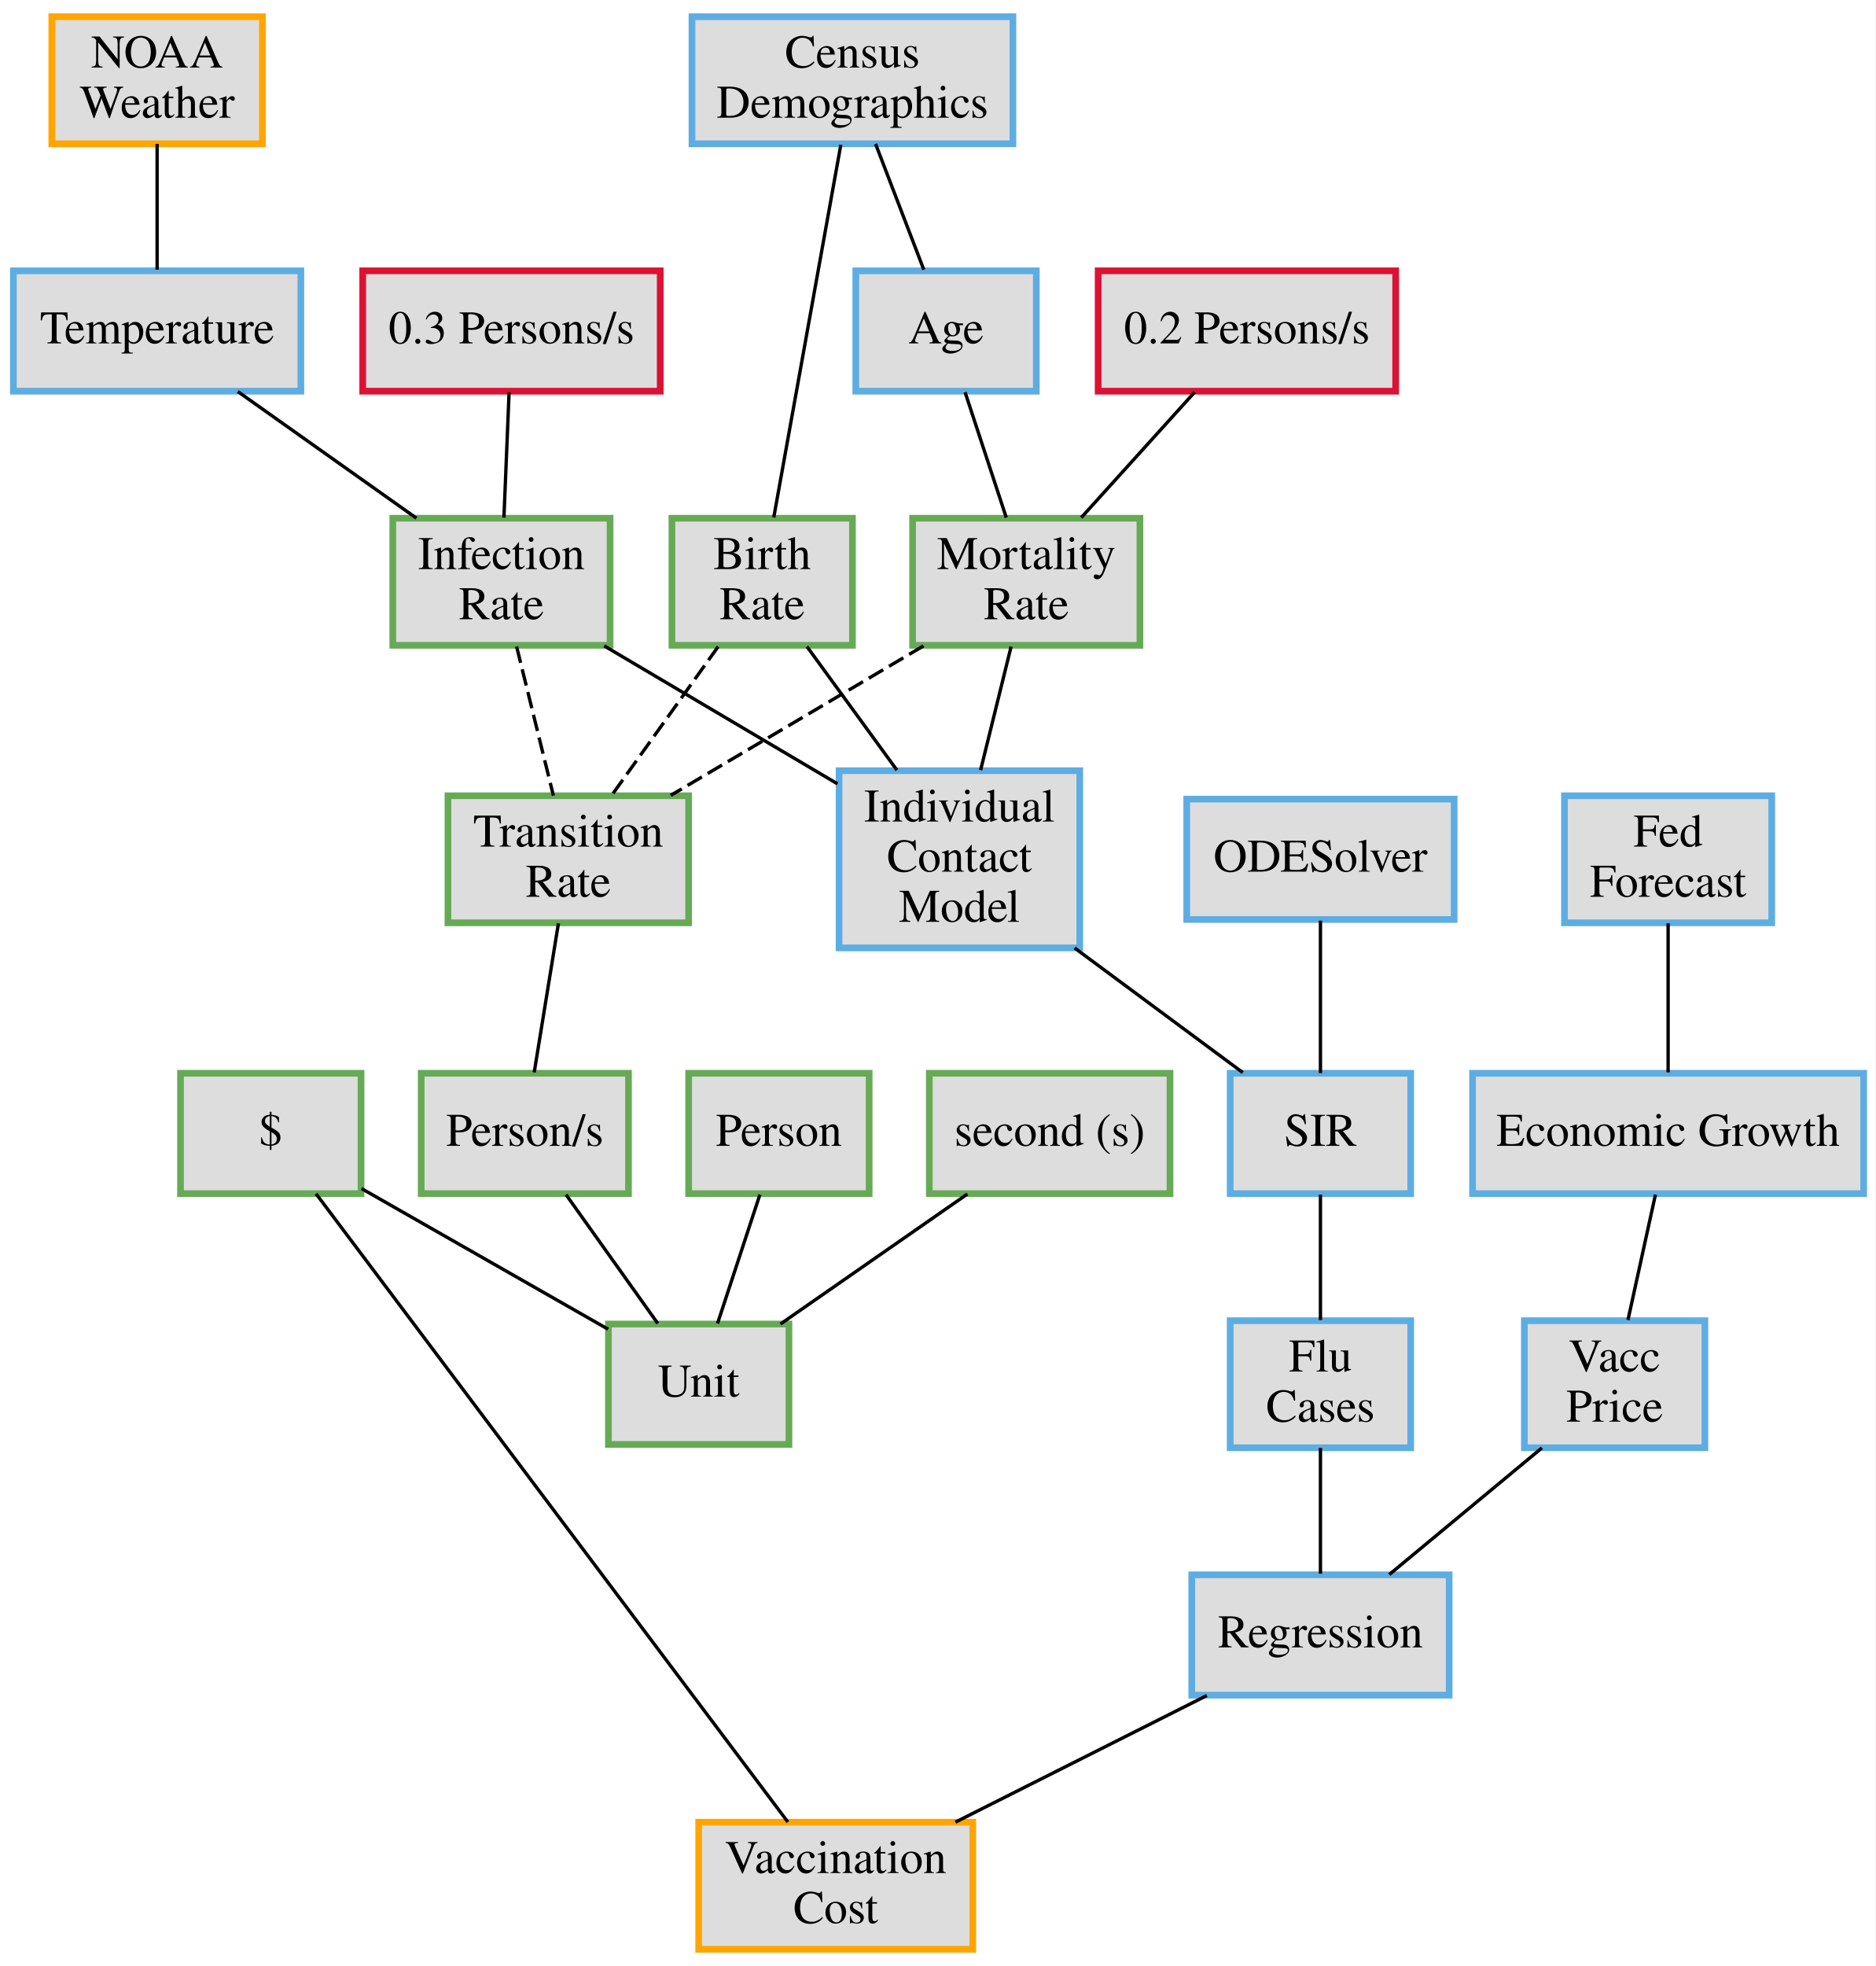
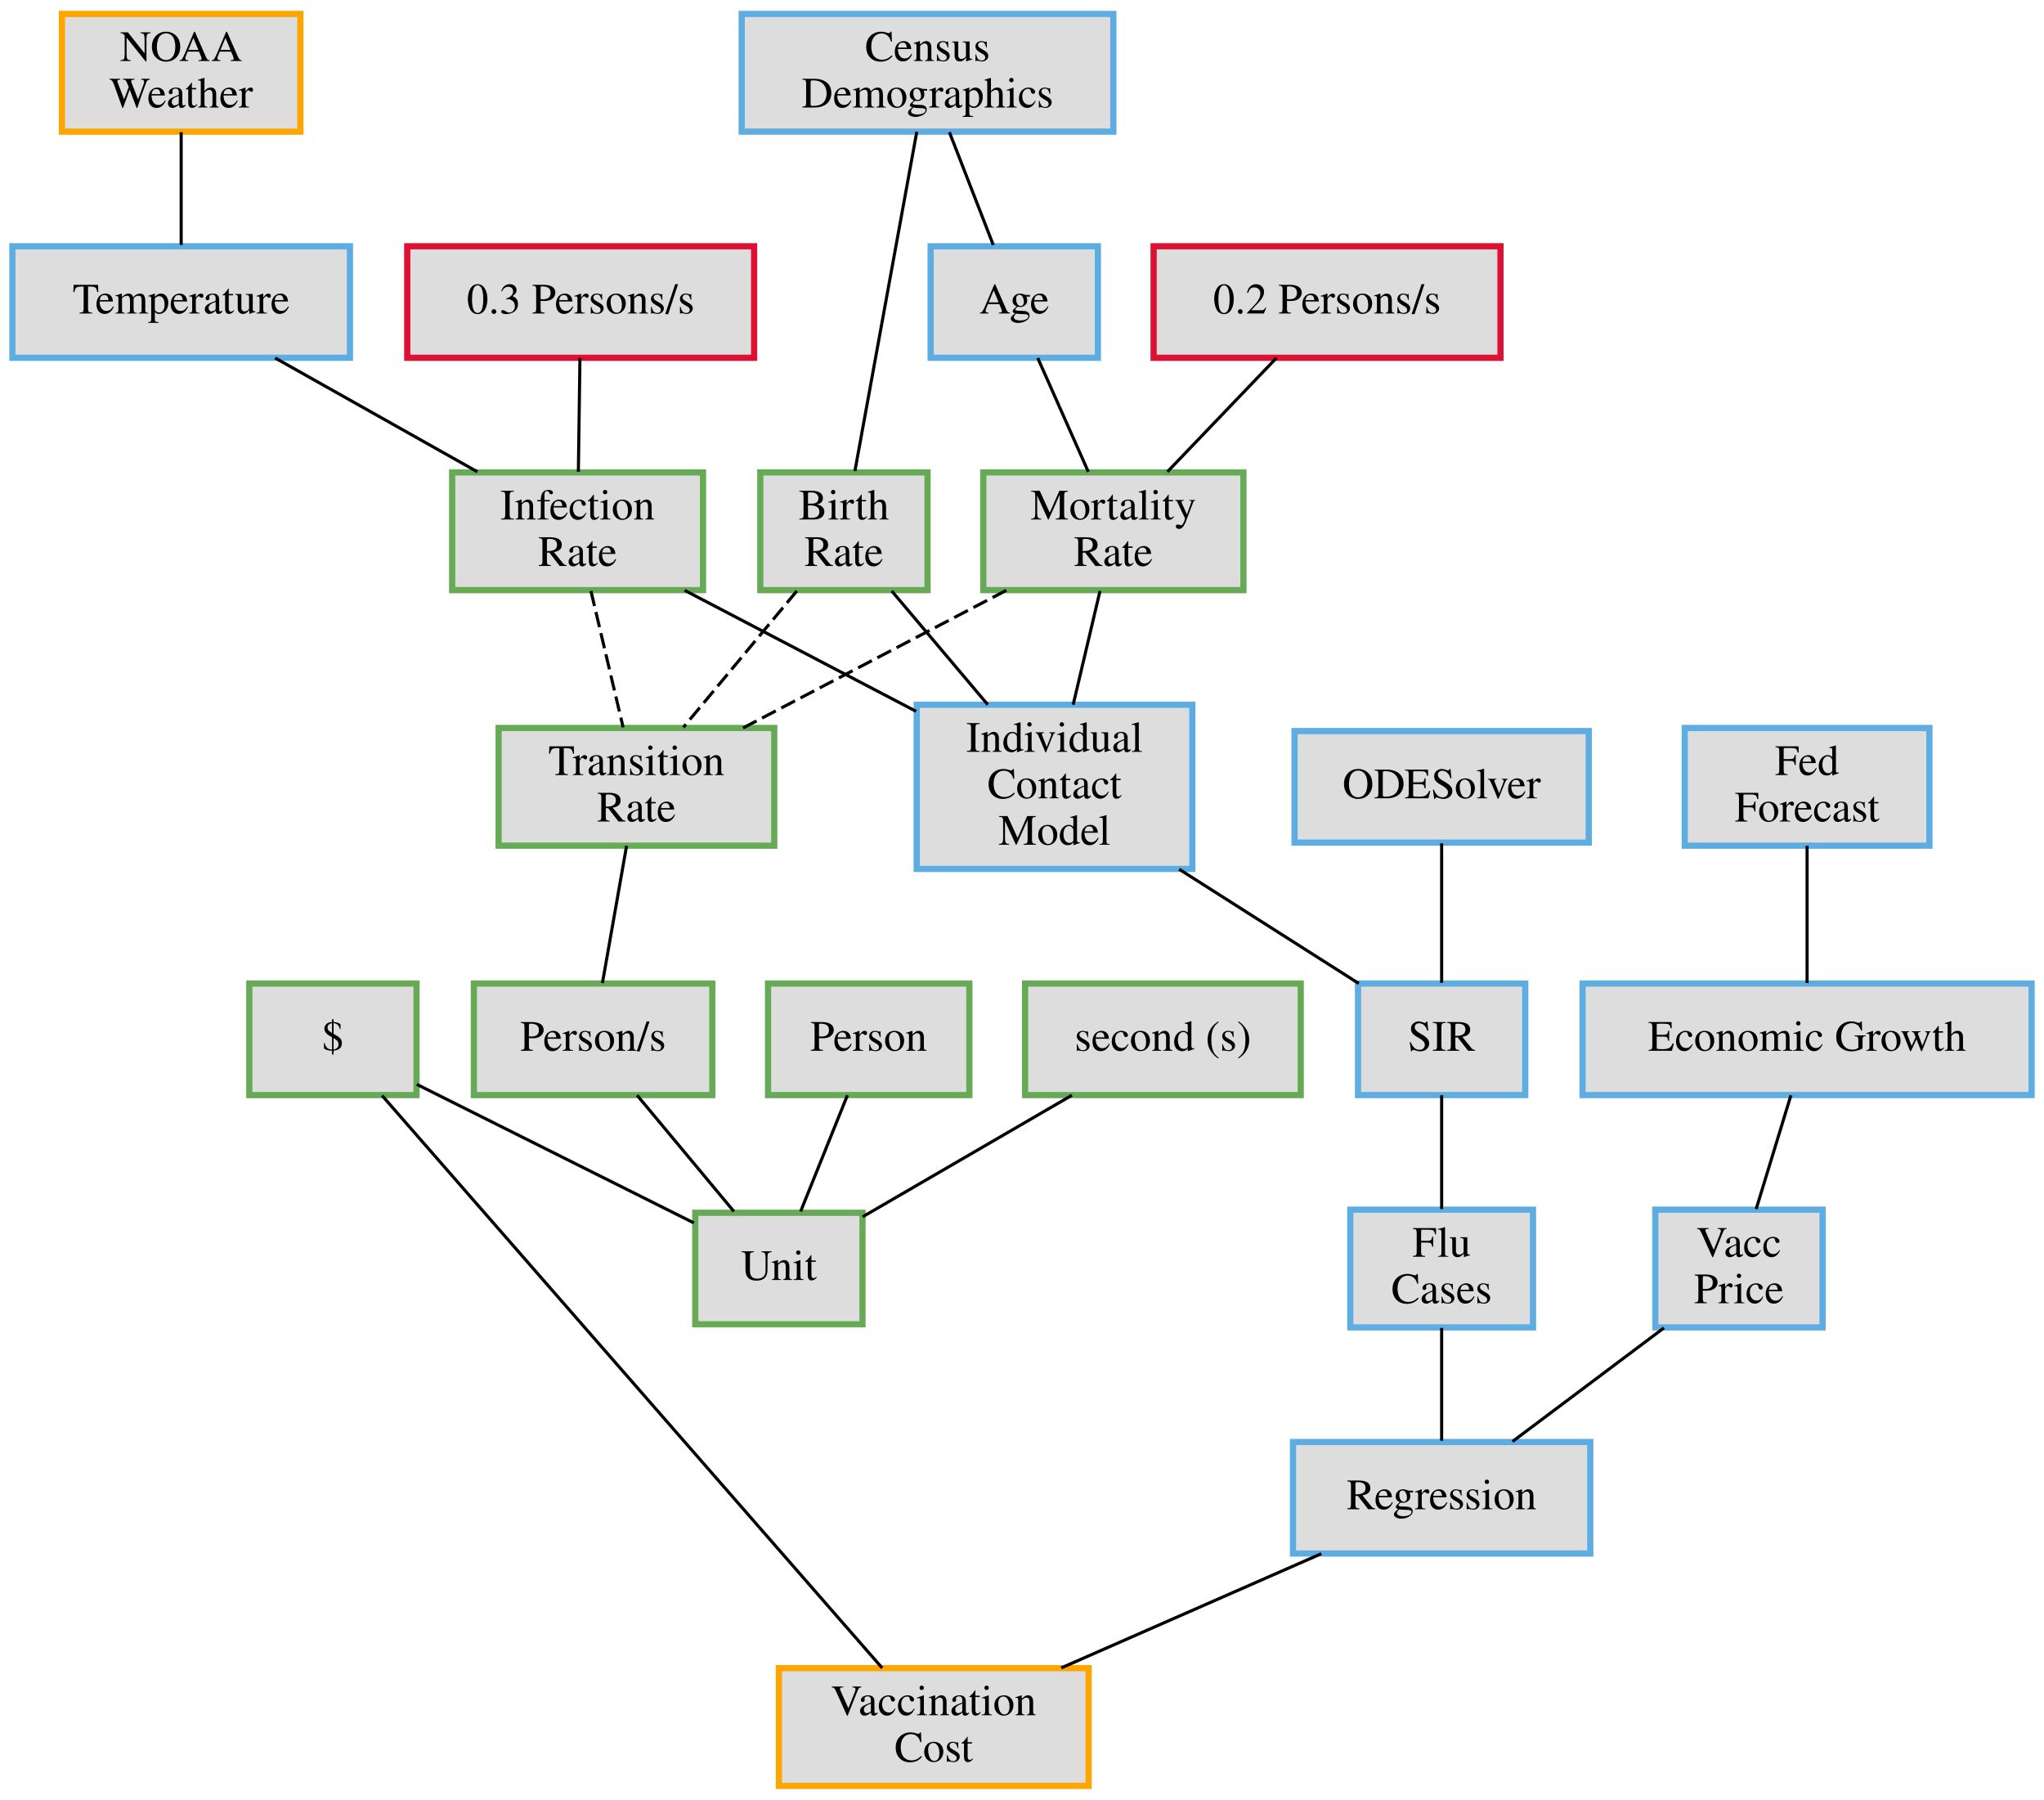
- <svg xmlns="http://www.w3.org/2000/svg" width="561pt" height="588pt" viewBox="0.00 0.00 561.00 588.00">
-   <g id="graph0" class="graph" transform="scale(1 1) rotate(0) translate(4 584)">
-     <polygon fill="white" stroke="none" points="-4,4 -4,-584 557,-584 557,4 -4,4" />
+ <svg xmlns="http://www.w3.org/2000/svg" width="660pt" height="581pt" viewBox="0.00 0.00 660.00 581.00">
+   <g id="graph0" class="graph" transform="scale(1 1) rotate(0) translate(4 577)">
+     <polygon fill="white" stroke="none" points="-4,4 -4,-577 656,-577 656,4 -4,4" />
    <g id="node1" class="node">
-       <polygon fill="#dddddd" stroke="#5dade2" stroke-width="2" points="247,-300.5 247,-353.5 319,-353.5 319,-300.5 247,-300.5" />
-       <text text-anchor="middle" x="283" y="-338.3" font-family="Times,serif" font-size="14.00">Individual</text>
-       <text text-anchor="middle" x="283" y="-323.3" font-family="Times,serif" font-size="14.00">Contact</text>
-       <text text-anchor="middle" x="283" y="-308.3" font-family="Times,serif" font-size="14.00">Model</text>
+       <polygon fill="#dddddd" stroke="#5dade2" stroke-width="2" points="292,-296.5 292,-349.5 381,-349.5 381,-296.5 292,-296.5" />
+       <text text-anchor="middle" x="336.5" y="-334.3" font-family="Times,serif" font-size="14.00">Individual</text>
+       <text text-anchor="middle" x="336.5" y="-319.3" font-family="Times,serif" font-size="14.00">Contact</text>
+       <text text-anchor="middle" x="336.5" y="-304.3" font-family="Times,serif" font-size="14.00">Model</text>
    </g>
    <g id="node2" class="node">
-       <polygon fill="#dddddd" stroke="#5dade2" stroke-width="2" points="364,-227 364,-263 418,-263 418,-227 364,-227" />
-       <text text-anchor="middle" x="391" y="-241.3" font-family="Times,serif" font-size="14.00">SIR</text>
+       <polygon fill="#dddddd" stroke="#5dade2" stroke-width="2" points="434.5,-223.5 434.5,-259.5 488.5,-259.5 488.5,-223.5 434.5,-223.5" />
+       <text text-anchor="middle" x="461.5" y="-237.8" font-family="Times,serif" font-size="14.00">SIR</text>
    </g>
    <g id="edge1" class="edge">
-       <path fill="none" stroke="black" d="M317.469,-300.468C333.89,-288.304 353.095,-274.078 367.76,-263.215" />
+       <path fill="none" stroke="black" d="M376.739,-296.408C395.723,-284.334 417.86,-270.255 434.749,-259.514" />
    </g>
    <g id="node22" class="node">
-       <polygon fill="#dddddd" stroke="#5dade2" stroke-width="2" points="364,-151 364,-189 418,-189 418,-151 364,-151" />
-       <text text-anchor="middle" x="391" y="-173.8" font-family="Times,serif" font-size="14.00">Flu</text>
-       <text text-anchor="middle" x="391" y="-158.8" font-family="Times,serif" font-size="14.00">Cases</text>
+       <polygon fill="#dddddd" stroke="#5dade2" stroke-width="2" points="432,-148.5 432,-186.5 491,-186.5 491,-148.5 432,-148.5" />
+       <text text-anchor="middle" x="461.5" y="-171.3" font-family="Times,serif" font-size="14.00">Flu</text>
+       <text text-anchor="middle" x="461.5" y="-156.3" font-family="Times,serif" font-size="14.00">Cases</text>
    </g>
    <g id="edge19" class="edge">
-       <path fill="none" stroke="black" d="M391,-226.7C391,-215.401 391,-200.669 391,-189.194" />
+       <path fill="none" stroke="black" d="M461.5,-223.437C461.5,-212.375 461.5,-197.979 461.5,-186.699" />
    </g>
    <g id="node3" class="node">
-       <polygon fill="#dddddd" stroke="#66aa55" stroke-width="2" points="113.5,-391 113.5,-429 178.5,-429 178.5,-391 113.5,-391" />
-       <text text-anchor="middle" x="146" y="-413.8" font-family="Times,serif" font-size="14.00">Infection</text>
-       <text text-anchor="middle" x="146" y="-398.8" font-family="Times,serif" font-size="14.00">Rate</text>
+       <polygon fill="#dddddd" stroke="#66aa55" stroke-width="2" points="142,-386.5 142,-424.5 223,-424.5 223,-386.5 142,-386.5" />
+       <text text-anchor="middle" x="182.5" y="-409.3" font-family="Times,serif" font-size="14.00">Infection</text>
+       <text text-anchor="middle" x="182.5" y="-394.3" font-family="Times,serif" font-size="14.00">Rate</text>
    </g>
    <g id="edge2" class="edge">
-       <path fill="none" stroke="black" d="M176.745,-390.822C197.415,-378.601 224.754,-362.438 246.524,-349.566" />
+       <path fill="none" stroke="black" d="M217.061,-386.434C239.142,-374.892 267.995,-359.809 291.811,-347.36" />
    </g>
    <g id="node7" class="node">
-       <polygon fill="#dddddd" stroke="#66aa55" stroke-width="2" points="130,-308 130,-346 202,-346 202,-308 130,-308" />
-       <text text-anchor="middle" x="166" y="-330.8" font-family="Times,serif" font-size="14.00">Transition</text>
-       <text text-anchor="middle" x="166" y="-315.8" font-family="Times,serif" font-size="14.00">Rate</text>
+       <polygon fill="#dddddd" stroke="#66aa55" stroke-width="2" points="157,-304 157,-342 246,-342 246,-304 157,-304" />
+       <text text-anchor="middle" x="201.5" y="-326.8" font-family="Times,serif" font-size="14.00">Transition</text>
+       <text text-anchor="middle" x="201.5" y="-311.8" font-family="Times,serif" font-size="14.00">Rate</text>
    </g>
    <g id="edge7" class="edge">
-       <path fill="none" stroke="black" stroke-dasharray="5,2" d="M150.538,-390.62C153.834,-377.27 158.273,-359.296 161.549,-346.028" />
+       <path fill="none" stroke="black" stroke-dasharray="5,2" d="M186.811,-386.233C189.921,-373.059 194.1,-355.352 197.206,-342.194" />
    </g>
    <g id="node4" class="node">
-       <polygon fill="#dddddd" stroke="#dd1133" stroke-width="2" points="104.5,-467 104.5,-503 193.5,-503 193.5,-467 104.5,-467" />
-       <text text-anchor="middle" x="149" y="-481.3" font-family="Times,serif" font-size="14.00">0.3 Persons/s</text>
+       <polygon fill="#dddddd" stroke="#dd1133" stroke-width="2" points="127.5,-461.5 127.5,-497.5 239.5,-497.5 239.5,-461.5 127.5,-461.5" />
+       <text text-anchor="middle" x="183.5" y="-475.8" font-family="Times,serif" font-size="14.00">0.3 Persons/s</text>
    </g>
    <g id="edge3" class="edge">
-       <path fill="none" stroke="black" d="M148.289,-466.7C147.825,-455.401 147.219,-440.669 146.748,-429.194" />
+       <path fill="none" stroke="black" d="M183.263,-461.437C183.109,-450.375 182.909,-435.979 182.753,-424.699" />
    </g>
    <g id="node5" class="node">
-       <polygon fill="#dddddd" stroke="#dd1133" stroke-width="2" points="324.5,-467 324.5,-503 413.5,-503 413.5,-467 324.5,-467" />
-       <text text-anchor="middle" x="369" y="-481.3" font-family="Times,serif" font-size="14.00">0.2 Persons/s</text>
+       <polygon fill="#dddddd" stroke="#dd1133" stroke-width="2" points="368.5,-461.5 368.5,-497.5 480.5,-497.5 480.5,-461.5 368.5,-461.5" />
+       <text text-anchor="middle" x="424.5" y="-475.8" font-family="Times,serif" font-size="14.00">0.2 Persons/s</text>
    </g>
    <g id="node6" class="node">
-       <polygon fill="#dddddd" stroke="#66aa55" stroke-width="2" points="269,-391 269,-429 337,-429 337,-391 269,-391" />
-       <text text-anchor="middle" x="303" y="-413.8" font-family="Times,serif" font-size="14.00">Mortality</text>
-       <text text-anchor="middle" x="303" y="-398.8" font-family="Times,serif" font-size="14.00">Rate</text>
+       <polygon fill="#dddddd" stroke="#66aa55" stroke-width="2" points="313.5,-386.5 313.5,-424.5 397.5,-424.5 397.5,-386.5 313.5,-386.5" />
+       <text text-anchor="middle" x="355.5" y="-409.3" font-family="Times,serif" font-size="14.00">Mortality</text>
+       <text text-anchor="middle" x="355.5" y="-394.3" font-family="Times,serif" font-size="14.00">Rate</text>
    </g>
    <g id="edge4" class="edge">
-       <path fill="none" stroke="black" d="M353.359,-466.7C343.143,-455.401 329.824,-440.669 319.45,-429.194" />
+       <path fill="none" stroke="black" d="M408.148,-461.437C397.547,-450.375 383.751,-435.979 372.941,-424.699" />
    </g>
    <g id="edge5" class="edge">
-       <path fill="none" stroke="black" d="M298.462,-390.62C295.765,-379.698 292.303,-365.679 289.34,-353.676" />
+       <path fill="none" stroke="black" d="M351.189,-386.233C348.627,-375.378 345.338,-361.446 342.523,-349.517" />
    </g>
    <g id="edge6" class="edge">
-       <path fill="none" stroke="black" stroke-dasharray="5,2" d="M272.255,-390.822C249.692,-377.482 219.182,-359.443 196.643,-346.117" />
+       <path fill="none" stroke="black" stroke-dasharray="5,2" d="M320.939,-386.434C295.577,-373.177 261.281,-355.249 235.945,-342.005" />
    </g>
    <g id="node9" class="node">
-       <polygon fill="#dddddd" stroke="#66aa55" stroke-width="2" points="122,-227 122,-263 184,-263 184,-227 122,-227" />
-       <text text-anchor="middle" x="153" y="-241.3" font-family="Times,serif" font-size="14.00">Person/s</text>
+       <polygon fill="#dddddd" stroke="#66aa55" stroke-width="2" points="149,-223.5 149,-259.5 226,-259.5 226,-223.5 149,-223.5" />
+       <text text-anchor="middle" x="187.5" y="-237.8" font-family="Times,serif" font-size="14.00">Person/s</text>
    </g>
    <g id="edge10" class="edge">
-       <path fill="none" stroke="black" d="M163.05,-307.847C160.878,-294.478 157.942,-276.412 155.805,-263.259" />
+       <path fill="none" stroke="black" d="M198.323,-303.96C195.984,-290.675 192.822,-272.722 190.52,-259.651" />
    </g>
    <g id="node8" class="node">
-       <polygon fill="#dddddd" stroke="#66aa55" stroke-width="2" points="197,-391 197,-429 251,-429 251,-391 197,-391" />
-       <text text-anchor="middle" x="224" y="-413.8" font-family="Times,serif" font-size="14.00">Birth</text>
-       <text text-anchor="middle" x="224" y="-398.8" font-family="Times,serif" font-size="14.00">Rate</text>
+       <polygon fill="#dddddd" stroke="#66aa55" stroke-width="2" points="241.5,-386.5 241.5,-424.5 295.5,-424.5 295.5,-386.5 241.5,-386.5" />
+       <text text-anchor="middle" x="268.5" y="-409.3" font-family="Times,serif" font-size="14.00">Birth</text>
+       <text text-anchor="middle" x="268.5" y="-394.3" font-family="Times,serif" font-size="14.00">Rate</text>
    </g>
    <g id="edge9" class="edge">
-       <path fill="none" stroke="black" d="M237.388,-390.62C245.344,-379.698 255.555,-365.679 264.298,-353.676" />
+       <path fill="none" stroke="black" d="M283.93,-386.233C293.1,-375.378 304.868,-361.446 314.945,-349.517" />
    </g>
    <g id="edge8" class="edge">
-       <path fill="none" stroke="black" stroke-dasharray="5,2" d="M210.839,-390.62C201.28,-377.27 188.409,-359.296 178.909,-346.028" />
+       <path fill="none" stroke="black" stroke-dasharray="5,2" d="M253.297,-386.233C242.332,-373.059 227.594,-355.352 216.643,-342.194" />
    </g>
    <g id="node11" class="node">
-       <polygon fill="#dddddd" stroke="#66aa55" stroke-width="2" points="178,-152 178,-188 232,-188 232,-152 178,-152" />
-       <text text-anchor="middle" x="205" y="-166.3" font-family="Times,serif" font-size="14.00">Unit</text>
+       <polygon fill="#dddddd" stroke="#66aa55" stroke-width="2" points="220.5,-149.5 220.5,-185.5 274.5,-185.5 274.5,-149.5 220.5,-149.5" />
+       <text text-anchor="middle" x="247.5" y="-163.8" font-family="Times,serif" font-size="14.00">Unit</text>
    </g>
    <g id="edge12" class="edge">
-       <path fill="none" stroke="black" d="M165.323,-226.7C173.612,-215.063 184.494,-199.787 192.765,-188.176" />
+       <path fill="none" stroke="black" d="M201.719,-223.437C211.145,-212.126 223.476,-197.328 232.966,-185.941" />
    </g>
    <g id="node10" class="node">
-       <polygon fill="#dddddd" stroke="#66aa55" stroke-width="2" points="202,-227 202,-263 256,-263 256,-227 202,-227" />
-       <text text-anchor="middle" x="229" y="-241.3" font-family="Times,serif" font-size="14.00">Person</text>
+       <polygon fill="#dddddd" stroke="#66aa55" stroke-width="2" points="244,-223.5 244,-259.5 309,-259.5 309,-223.5 244,-223.5" />
+       <text text-anchor="middle" x="276.5" y="-237.8" font-family="Times,serif" font-size="14.00">Person</text>
    </g>
    <g id="edge11" class="edge">
-       <path fill="none" stroke="black" d="M223.312,-226.7C219.487,-215.063 214.464,-199.787 210.647,-188.176" />
+       <path fill="none" stroke="black" d="M269.627,-223.437C265.072,-212.126 259.111,-197.328 254.525,-185.941" />
    </g>
    <g id="node12" class="node">
-       <polygon fill="#dddddd" stroke="#66aa55" stroke-width="2" points="274,-227 274,-263 346,-263 346,-227 274,-227" />
-       <text text-anchor="middle" x="310" y="-241.3" font-family="Times,serif" font-size="14.00">second (s)</text>
+       <polygon fill="#dddddd" stroke="#66aa55" stroke-width="2" points="327,-223.5 327,-259.5 416,-259.5 416,-223.5 327,-223.5" />
+       <text text-anchor="middle" x="371.5" y="-237.8" font-family="Times,serif" font-size="14.00">second (s)</text>
    </g>
    <g id="edge13" class="edge">
-       <path fill="none" stroke="black" d="M285.382,-226.885C268.531,-215.169 246.281,-199.7 229.464,-188.008" />
+       <path fill="none" stroke="black" d="M342.114,-223.437C321.631,-211.544 294.509,-195.796 274.557,-184.21" />
    </g>
    <g id="node13" class="node">
-       <polygon fill="#dddddd" stroke="#66aa55" stroke-width="2" points="50,-227 50,-263 104,-263 104,-227 50,-227" />
-       <text text-anchor="middle" x="77" y="-241.3" font-family="Times,serif" font-size="14.00">$</text>
+       <polygon fill="#dddddd" stroke="#66aa55" stroke-width="2" points="76.5,-223.5 76.5,-259.5 130.5,-259.5 130.5,-223.5 76.5,-223.5" />
+       <text text-anchor="middle" x="103.5" y="-237.8" font-family="Times,serif" font-size="14.00">$</text>
    </g>
    <g id="edge14" class="edge">
-       <path fill="none" stroke="black" d="M104.146,-228.519C125.868,-216.13 156.182,-198.842 177.894,-186.459" />
+       <path fill="none" stroke="black" d="M130.585,-226.957C156.167,-214.166 194.345,-195.078 220.047,-182.227" />
    </g>
    <g id="node15" class="node">
-       <polygon fill="#dddddd" stroke="orange" stroke-width="2" points="205,-1 205,-39 287,-39 287,-1 205,-1" />
-       <text text-anchor="middle" x="246" y="-23.8" font-family="Times,serif" font-size="14.00">Vaccination</text>
-       <text text-anchor="middle" x="246" y="-8.8" font-family="Times,serif" font-size="14.00">Cost</text>
+       <polygon fill="#dddddd" stroke="orange" stroke-width="2" points="247.5,-0.5 247.5,-38.5 347.5,-38.5 347.5,-0.5 247.5,-0.5" />
+       <text text-anchor="middle" x="297.5" y="-23.3" font-family="Times,serif" font-size="14.00">Vaccination</text>
+       <text text-anchor="middle" x="297.5" y="-8.3" font-family="Times,serif" font-size="14.00">Cost</text>
    </g>
    <g id="edge27" class="edge">
-       <path fill="none" stroke="black" d="M90.544,-226.968C121.953,-185.151 199.521,-81.881 231.677,-39.069" />
+       <path fill="none" stroke="black" d="M119.376,-223.333C155.573,-181.911 243.931,-80.801 280.855,-38.548" />
    </g>
    <g id="node14" class="node">
-       <polygon fill="#dddddd" stroke="orange" stroke-width="2" points="11.5,-541 11.5,-579 74.5,-579 74.5,-541 11.5,-541" />
-       <text text-anchor="middle" x="43" y="-563.8" font-family="Times,serif" font-size="14.00">NOAA</text>
-       <text text-anchor="middle" x="43" y="-548.8" font-family="Times,serif" font-size="14.00">Weather</text>
+       <polygon fill="#dddddd" stroke="orange" stroke-width="2" points="16,-534.5 16,-572.5 93,-572.5 93,-534.5 16,-534.5" />
+       <text text-anchor="middle" x="54.5" y="-557.3" font-family="Times,serif" font-size="14.00">NOAA</text>
+       <text text-anchor="middle" x="54.5" y="-542.3" font-family="Times,serif" font-size="14.00">Weather</text>
    </g>
    <g id="node19" class="node">
-       <polygon fill="#dddddd" stroke="#5dade2" stroke-width="2" points="0,-467 0,-503 86,-503 86,-467 0,-467" />
-       <text text-anchor="middle" x="43" y="-481.3" font-family="Times,serif" font-size="14.00">Temperature</text>
+       <polygon fill="#dddddd" stroke="#5dade2" stroke-width="2" points="0,-461.5 0,-497.5 109,-497.5 109,-461.5 0,-461.5" />
+       <text text-anchor="middle" x="54.5" y="-475.8" font-family="Times,serif" font-size="14.00">Temperature</text>
    </g>
    <g id="edge22" class="edge">
-       <path fill="none" stroke="black" d="M43,-540.955C43,-529.471 43,-514.679 43,-503.335" />
+       <path fill="none" stroke="black" d="M54.5,-534.331C54.5,-523.167 54.5,-508.941 54.5,-497.918" />
    </g>
    <g id="node16" class="node">
-       <polygon fill="#dddddd" stroke="#5dade2" stroke-width="2" points="464,-308 464,-346 526,-346 526,-308 464,-308" />
-       <text text-anchor="middle" x="495" y="-330.8" font-family="Times,serif" font-size="14.00">Fed</text>
-       <text text-anchor="middle" x="495" y="-315.8" font-family="Times,serif" font-size="14.00">Forecast</text>
+       <polygon fill="#dddddd" stroke="#5dade2" stroke-width="2" points="540,-304 540,-342 619,-342 619,-304 540,-304" />
+       <text text-anchor="middle" x="579.5" y="-326.8" font-family="Times,serif" font-size="14.00">Fed</text>
+       <text text-anchor="middle" x="579.5" y="-311.8" font-family="Times,serif" font-size="14.00">Forecast</text>
    </g>
    <g id="node21" class="node">
-       <polygon fill="#dddddd" stroke="#5dade2" stroke-width="2" points="436.5,-227 436.5,-263 553.5,-263 553.5,-227 436.5,-227" />
-       <text text-anchor="middle" x="495" y="-241.3" font-family="Times,serif" font-size="14.00">Economic Growth</text>
+       <polygon fill="#dddddd" stroke="#5dade2" stroke-width="2" points="507,-223.5 507,-259.5 652,-259.5 652,-223.5 507,-223.5" />
+       <text text-anchor="middle" x="579.5" y="-237.8" font-family="Times,serif" font-size="14.00">Economic Growth</text>
    </g>
    <g id="edge24" class="edge">
-       <path fill="none" stroke="black" d="M495,-307.847C495,-294.478 495,-276.412 495,-263.259" />
+       <path fill="none" stroke="black" d="M579.5,-303.96C579.5,-290.675 579.5,-272.722 579.5,-259.651" />
    </g>
    <g id="node17" class="node">
-       <polygon fill="#dddddd" stroke="#5dade2" stroke-width="2" points="203,-541 203,-579 299,-579 299,-541 203,-541" />
-       <text text-anchor="middle" x="251" y="-563.8" font-family="Times,serif" font-size="14.00">Census</text>
-       <text text-anchor="middle" x="251" y="-548.8" font-family="Times,serif" font-size="14.00">Demographics</text>
+       <polygon fill="#dddddd" stroke="#5dade2" stroke-width="2" points="235.5,-534.5 235.5,-572.5 355.5,-572.5 355.5,-534.5 235.5,-534.5" />
+       <text text-anchor="middle" x="295.5" y="-557.3" font-family="Times,serif" font-size="14.00">Census</text>
+       <text text-anchor="middle" x="295.5" y="-542.3" font-family="Times,serif" font-size="14.00">Demographics</text>
    </g>
    <g id="edge17" class="edge">
-       <path fill="none" stroke="black" d="M247.525,-540.697C242.341,-511.895 232.638,-457.988 227.461,-429.229" />
+       <path fill="none" stroke="black" d="M292.025,-534.455C286.87,-506.193 277.244,-453.431 272.047,-424.942" />
    </g>
    <g id="node20" class="node">
-       <polygon fill="#dddddd" stroke="#5dade2" stroke-width="2" points="252,-467 252,-503 306,-503 306,-467 252,-467" />
-       <text text-anchor="middle" x="279" y="-481.3" font-family="Times,serif" font-size="14.00">Age</text>
+       <polygon fill="#dddddd" stroke="#5dade2" stroke-width="2" points="296.5,-461.5 296.5,-497.5 350.5,-497.5 350.5,-461.5 296.5,-461.5" />
+       <text text-anchor="middle" x="323.5" y="-475.8" font-family="Times,serif" font-size="14.00">Age</text>
    </g>
    <g id="edge23" class="edge">
-       <path fill="none" stroke="black" d="M257.921,-540.955C262.326,-529.471 268,-514.679 272.351,-503.335" />
+       <path fill="none" stroke="black" d="M302.566,-534.331C306.907,-523.167 312.44,-508.941 316.726,-497.918" />
    </g>
    <g id="node18" class="node">
-       <polygon fill="#dddddd" stroke="#5dade2" stroke-width="2" points="351,-309 351,-345 431,-345 431,-309 351,-309" />
-       <text text-anchor="middle" x="391" y="-323.3" font-family="Times,serif" font-size="14.00">ODESolver</text>
+       <polygon fill="#dddddd" stroke="#5dade2" stroke-width="2" points="414,-305 414,-341 509,-341 509,-305 414,-305" />
+       <text text-anchor="middle" x="461.5" y="-319.3" font-family="Times,serif" font-size="14.00">ODESolver</text>
    </g>
    <g id="edge25" class="edge">
-       <path fill="none" stroke="black" d="M391,-308.641C391,-295.131 391,-276.482 391,-263.05" />
+       <path fill="none" stroke="black" d="M461.5,-304.75C461.5,-291.415 461.5,-273.043 461.5,-259.717" />
    </g>
    <g id="edge15" class="edge">
-       <path fill="none" stroke="black" d="M67.149,-466.885C83.203,-455.506 104.253,-440.588 120.565,-429.027" />
+       <path fill="none" stroke="black" d="M84.834,-461.437C104.499,-450.375 130.092,-435.979 150.146,-424.699" />
    </g>
    <g id="edge16" class="edge">
-       <path fill="none" stroke="black" d="M284.688,-466.7C288.403,-455.401 293.246,-440.669 297.018,-429.194" />
+       <path fill="none" stroke="black" d="M331.084,-461.437C336,-450.375 342.398,-435.979 347.411,-424.699" />
    </g>
    <g id="node23" class="node">
-       <polygon fill="#dddddd" stroke="#5dade2" stroke-width="2" points="452,-151 452,-189 506,-189 506,-151 452,-151" />
-       <text text-anchor="middle" x="479" y="-173.8" font-family="Times,serif" font-size="14.00">Vacc</text>
-       <text text-anchor="middle" x="479" y="-158.8" font-family="Times,serif" font-size="14.00">Price</text>
+       <polygon fill="#dddddd" stroke="#5dade2" stroke-width="2" points="530.5,-148.5 530.5,-186.5 584.5,-186.5 584.5,-148.5 530.5,-148.5" />
+       <text text-anchor="middle" x="557.5" y="-171.3" font-family="Times,serif" font-size="14.00">Vacc</text>
+       <text text-anchor="middle" x="557.5" y="-156.3" font-family="Times,serif" font-size="14.00">Price</text>
    </g>
    <g id="edge18" class="edge">
-       <path fill="none" stroke="black" d="M491.208,-226.7C488.732,-215.401 485.503,-200.669 482.988,-189.194" />
+       <path fill="none" stroke="black" d="M574.286,-223.437C570.906,-212.375 566.508,-197.979 563.061,-186.699" />
    </g>
    <g id="node24" class="node">
-       <polygon fill="#dddddd" stroke="#5dade2" stroke-width="2" points="352.5,-77 352.5,-113 429.5,-113 429.5,-77 352.5,-77" />
-       <text text-anchor="middle" x="391" y="-91.3" font-family="Times,serif" font-size="14.00">Regression</text>
+       <polygon fill="#dddddd" stroke="#5dade2" stroke-width="2" points="413.5,-75.5 413.5,-111.5 509.5,-111.5 509.5,-75.5 413.5,-75.5" />
+       <text text-anchor="middle" x="461.5" y="-89.8" font-family="Times,serif" font-size="14.00">Regression</text>
    </g>
    <g id="edge21" class="edge">
-       <path fill="none" stroke="black" d="M391,-150.955C391,-139.471 391,-124.679 391,-113.335" />
+       <path fill="none" stroke="black" d="M461.5,-148.331C461.5,-137.167 461.5,-122.941 461.5,-111.918" />
    </g>
    <g id="edge20" class="edge">
-       <path fill="none" stroke="black" d="M457.247,-150.955C443.301,-139.386 425.309,-124.461 411.596,-113.085" />
+       <path fill="none" stroke="black" d="M533.275,-148.331C518.278,-137.083 499.138,-122.729 484.395,-111.671" />
    </g>
    <g id="edge26" class="edge">
-       <path fill="none" stroke="black" d="M357.004,-76.885C334.403,-65.507 304.77,-50.588 281.806,-39.027" />
+       <path fill="none" stroke="black" d="M422.634,-75.437C397.344,-64.334 364.401,-49.871 338.664,-38.572" />
    </g>
  </g>
</svg>
